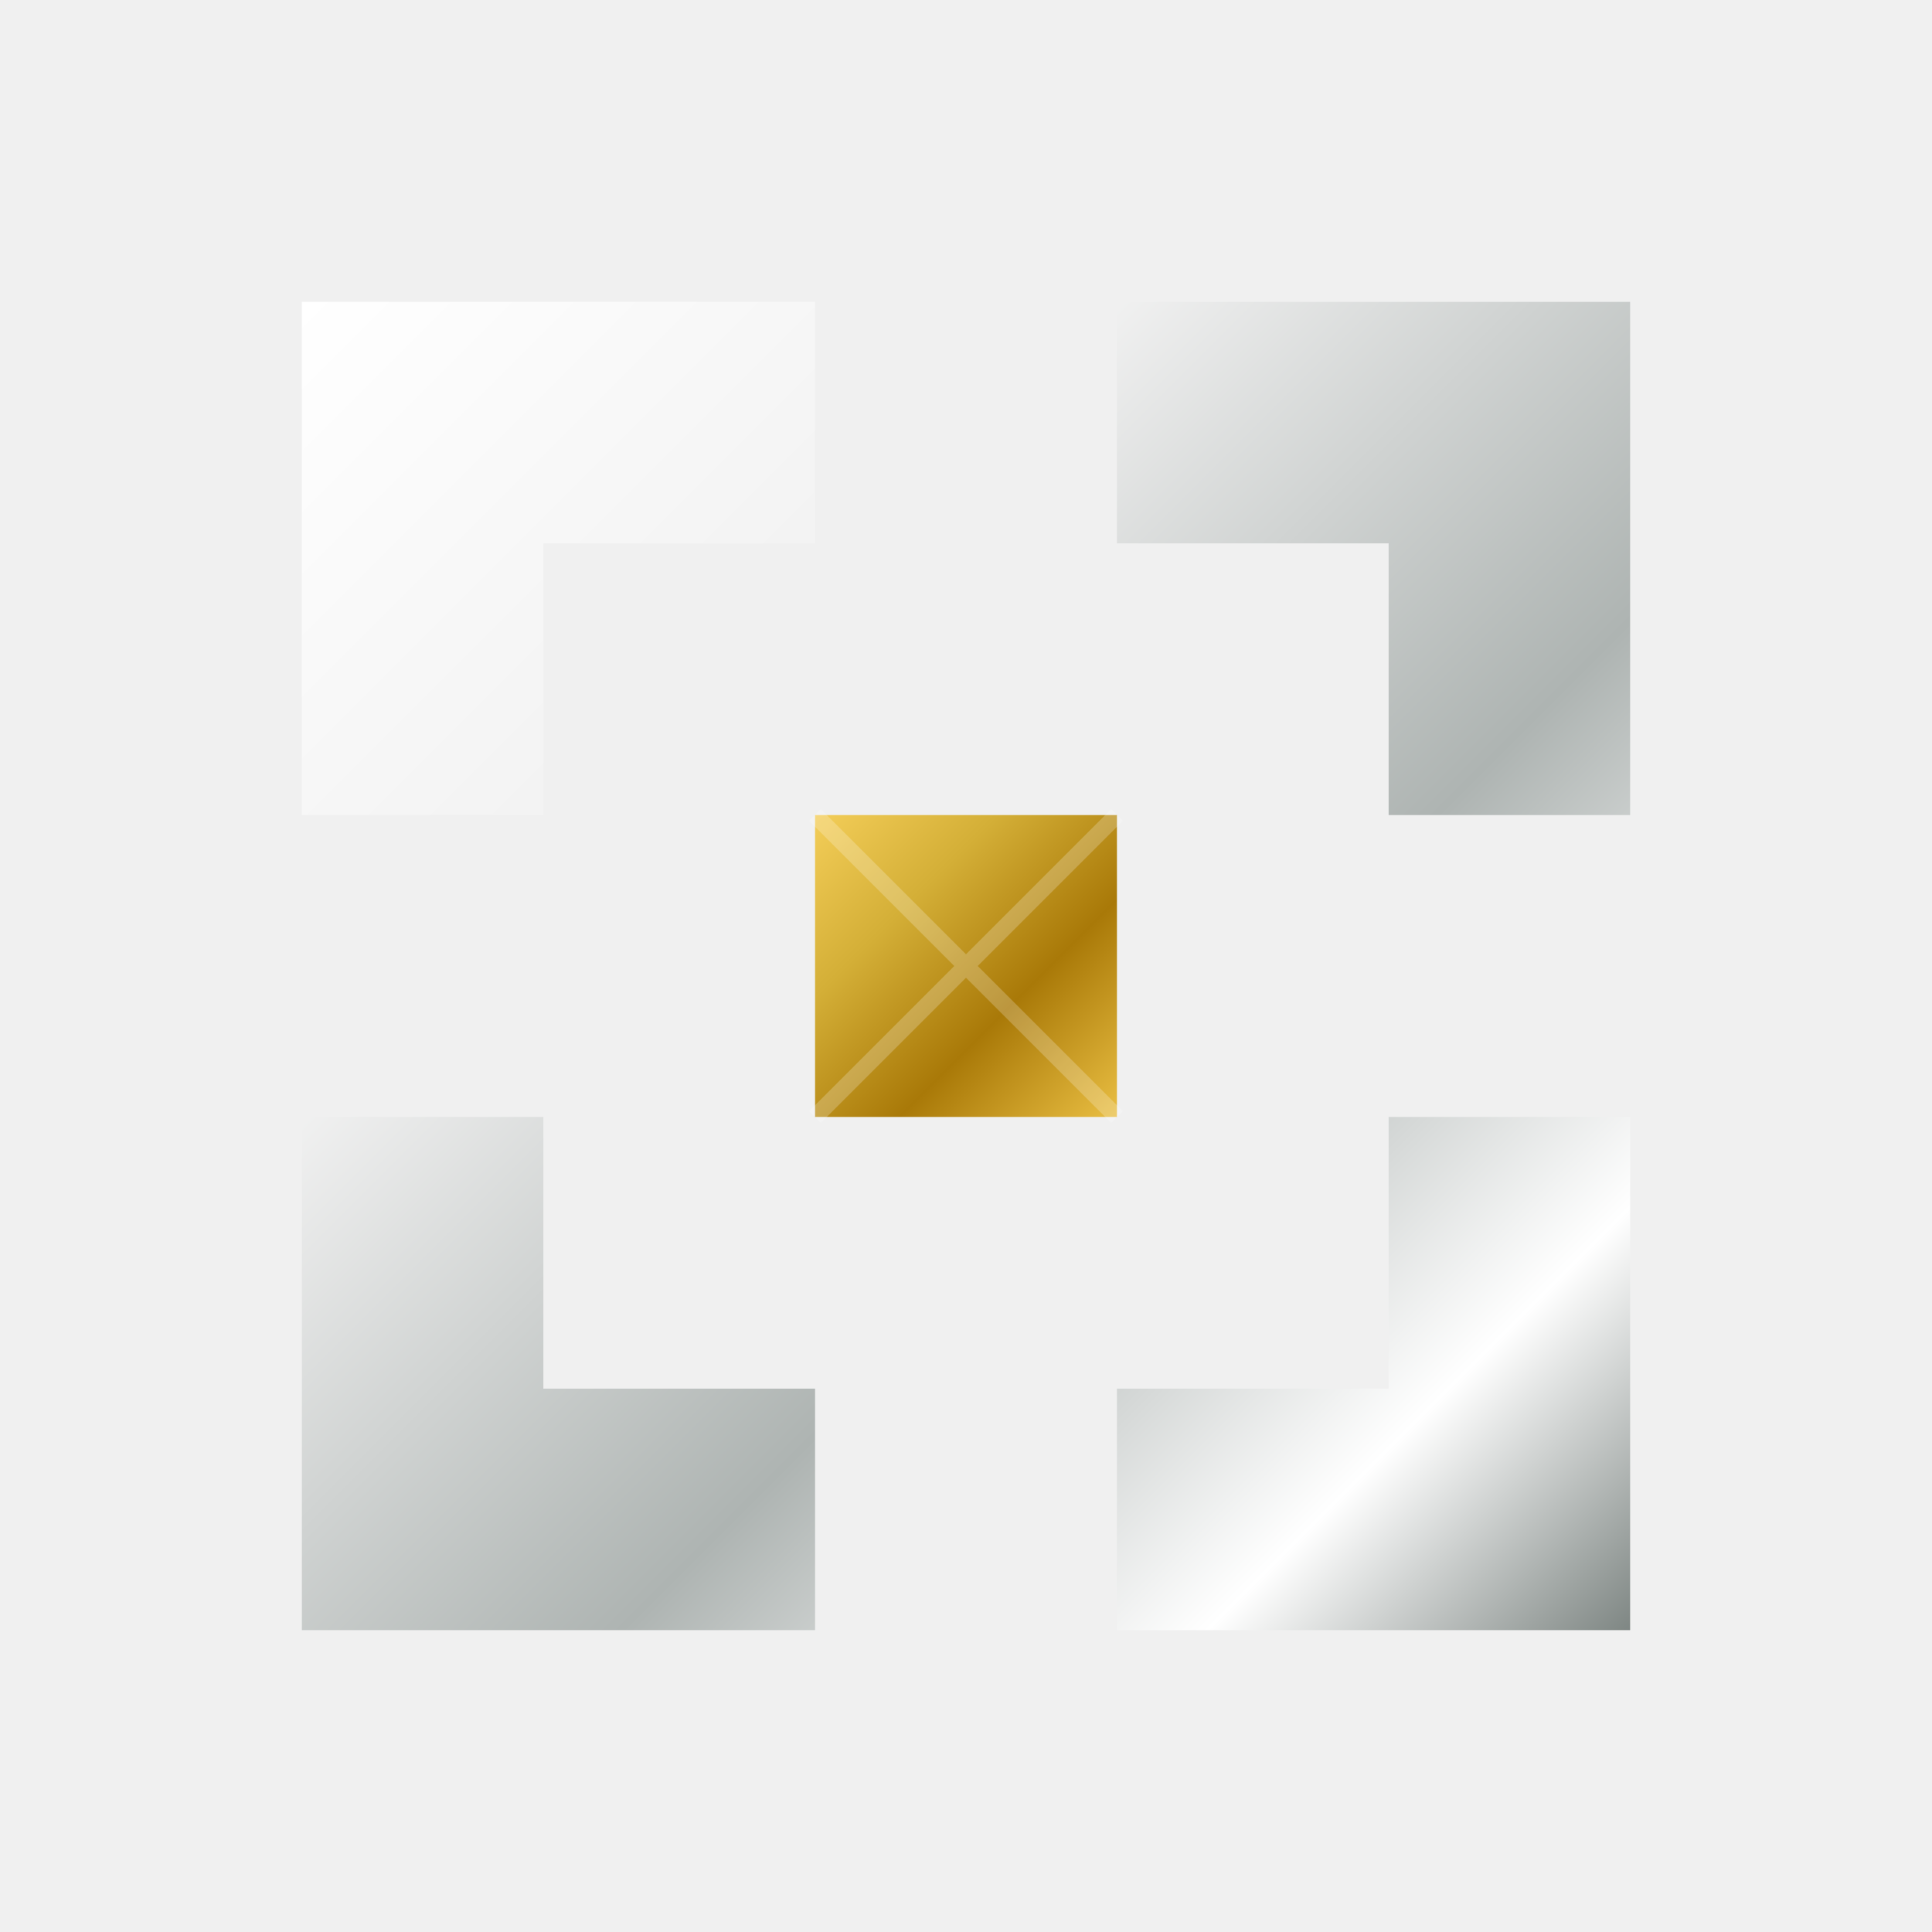
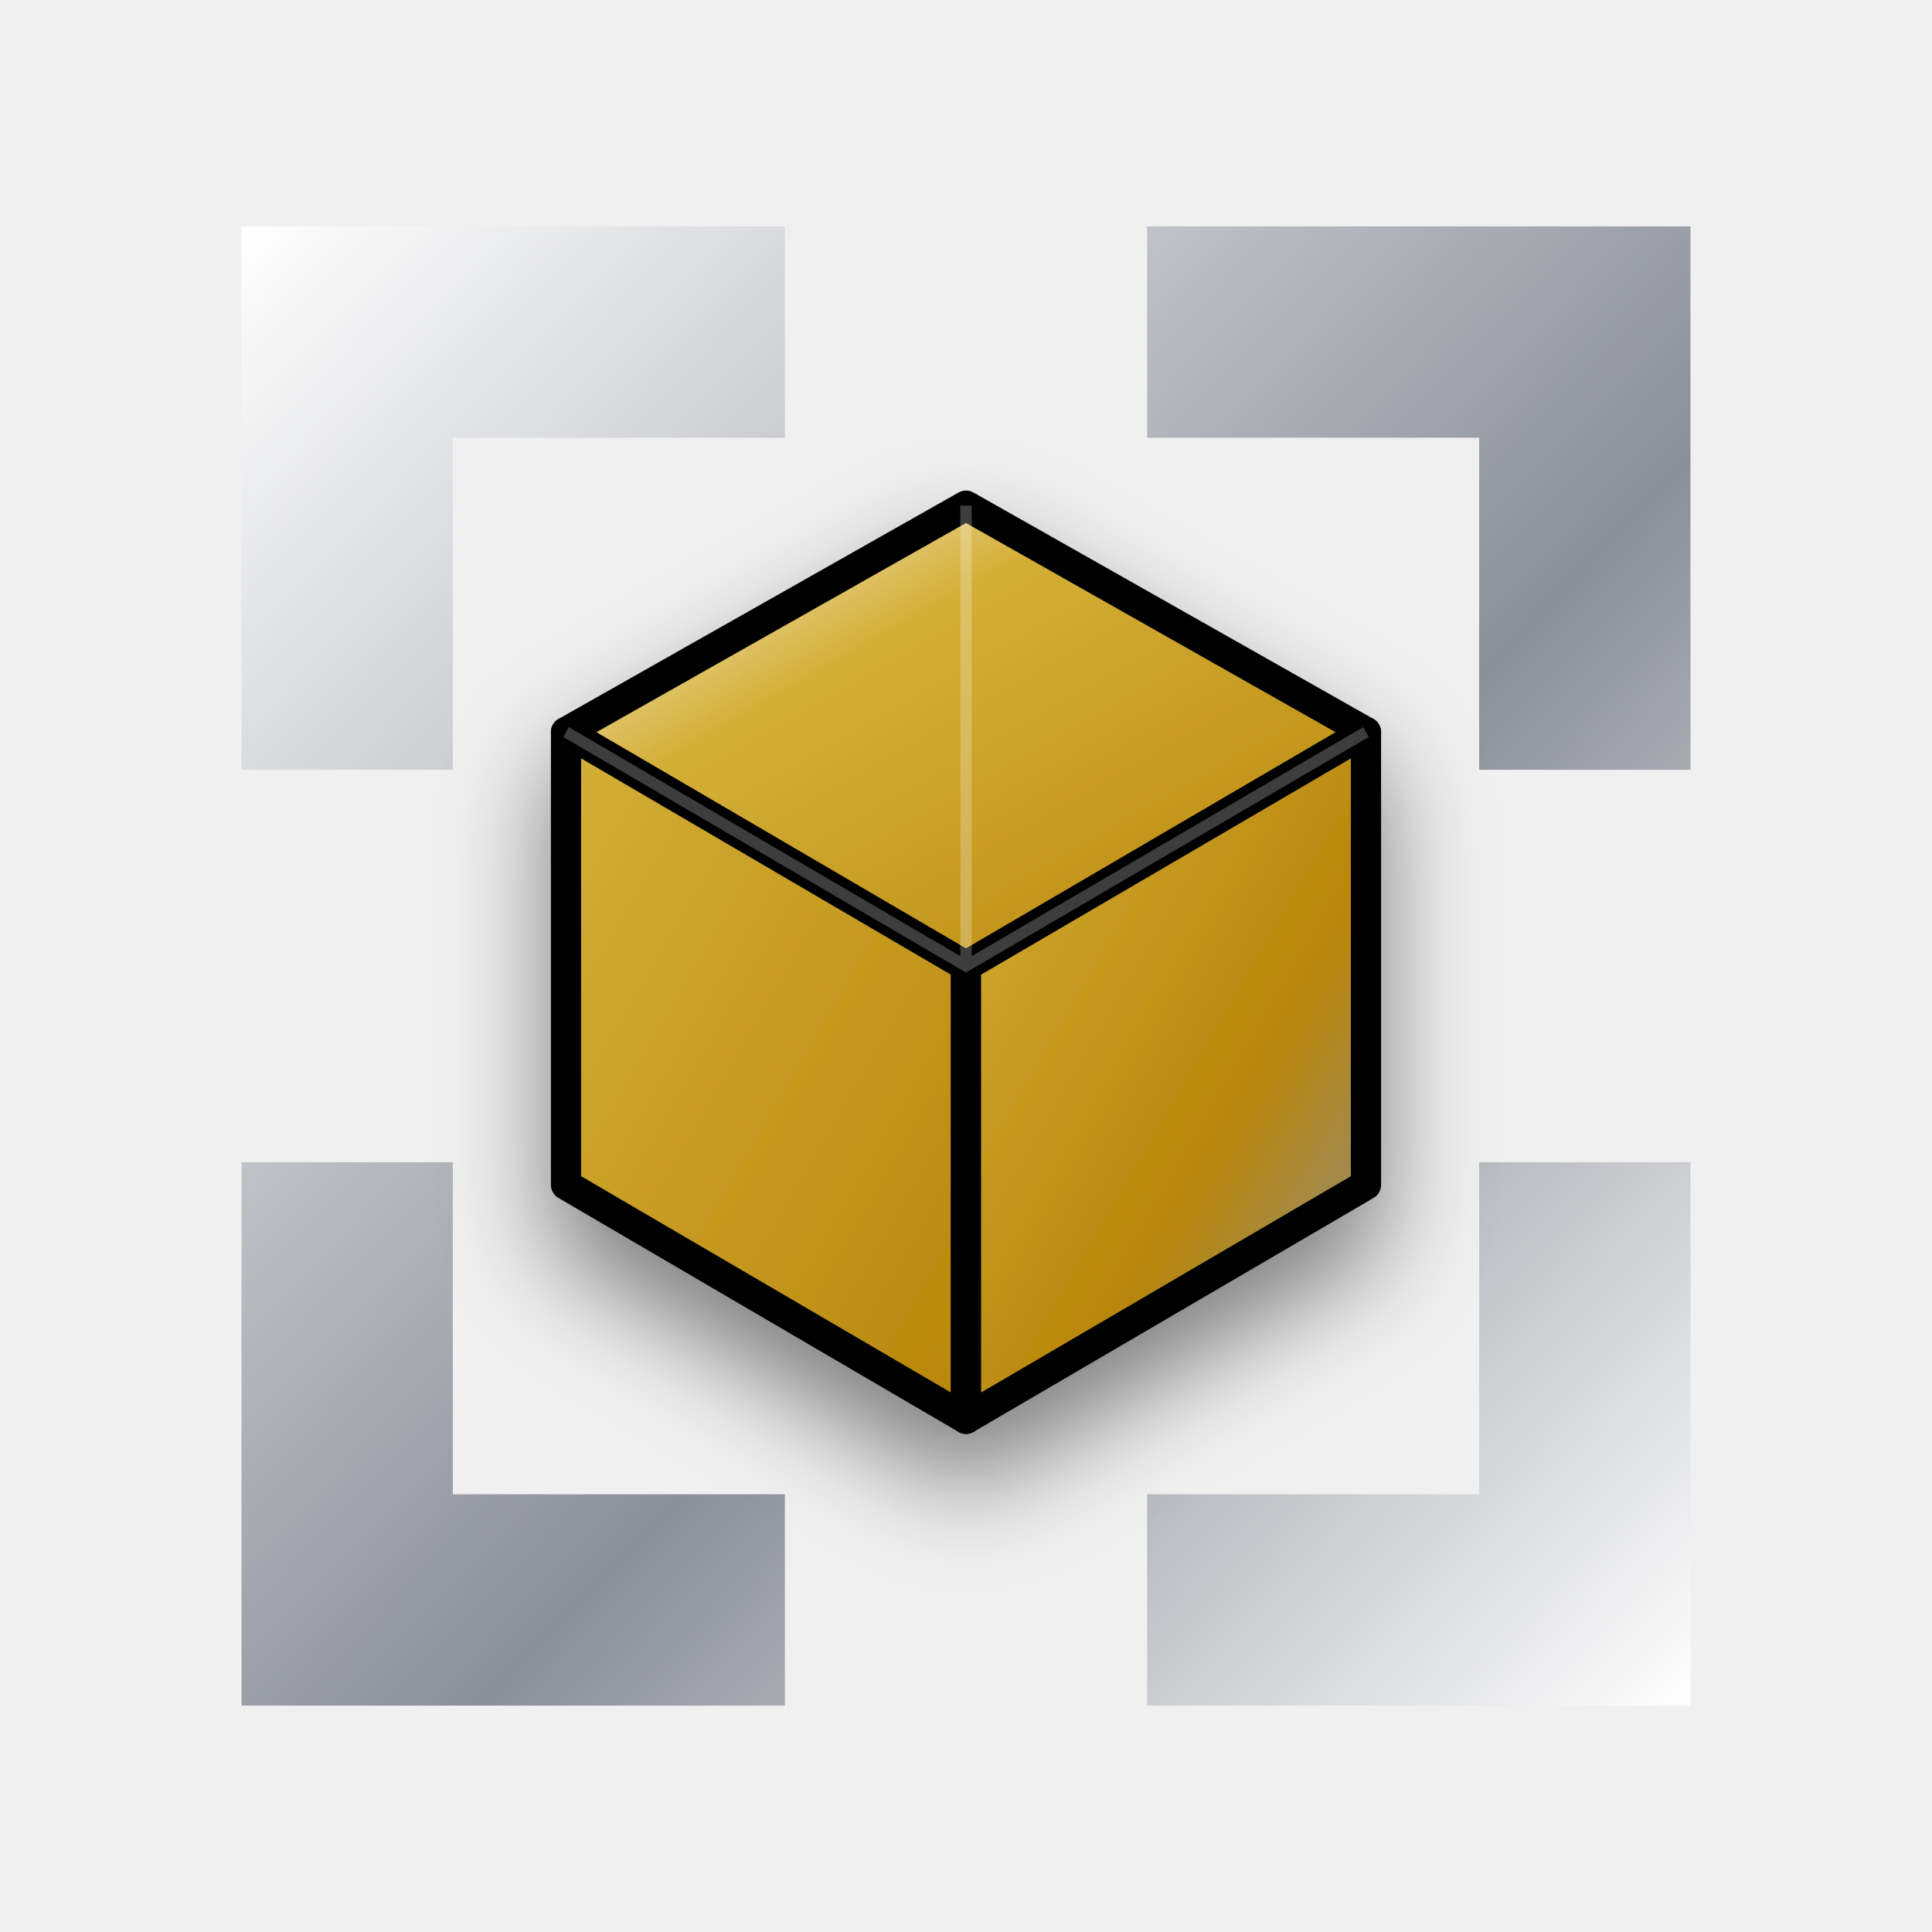
- <svg xmlns="http://www.w3.org/2000/svg" viewBox="0 0 64 64" role="img" aria-labelledby="title desc">
+ <svg xmlns="http://www.w3.org/2000/svg" viewBox="0 0 256 256" role="img" aria-labelledby="title desc">
  <defs>
    <linearGradient id="silver" x1="0" y1="0" x2="1" y2="1">
-       <stop offset="0" stop-color="#fff" />
-       <stop offset=".3" stop-color="#f2f2f2" />
-       <stop offset=".62" stop-color="#aeb4b2" />
-       <stop offset=".84" stop-color="#fff" />
-       <stop offset="1" stop-color="#7d8582" />
+       <stop offset="0" stop-color="#FFFFFF" />
+       <stop offset=".58" stop-color="#8B8F98" />
+       <stop offset="1" stop-color="#FFFFFF" />
    </linearGradient>
-     <linearGradient id="gold" x1="0" y1="0" x2="1" y2="1">
-       <stop offset="0" stop-color="#f3cd58" />
-       <stop offset=".3" stop-color="#d4af37" />
-       <stop offset=".64" stop-color="#a97908" />
-       <stop offset="1" stop-color="#e9be42" />
+     <linearGradient id="goldTop" x1="0" y1="0" x2="1" y2="1">
+       <stop offset="0" stop-color="#FFFFFF" />
+       <stop offset=".34" stop-color="#D4AF37" />
+       <stop offset="1" stop-color="#B8860B" />
    </linearGradient>
+     <linearGradient id="goldLeft" x1="0" y1="0" x2="1" y2="1">
+       <stop offset="0" stop-color="#D4AF37" />
+       <stop offset="1" stop-color="#B8860B" />
+     </linearGradient>
+     <linearGradient id="goldRight" x1="0" y1="0" x2="1" y2="1">
+       <stop offset="0" stop-color="#D4AF37" />
+       <stop offset=".62" stop-color="#B8860B" />
+       <stop offset="1" stop-color="#8B8F98" />
+     </linearGradient>
+     <filter id="shadow" x="-30%" y="-30%" width="160%" height="160%">
+       <feDropShadow dx="0" dy="7" stdDeviation="7" flood-color="#000000" flood-opacity=".48" />
+     </filter>
  </defs>
-   <path fill="url(#silver)" d="M10 10h17v8h-9v9h-8V10Zm27 0h17v17h-8v-9h-9v-8ZM10 37h8v9h9v8H10V37Zm36 0h8v17H37v-8h9v-9Z" />
-   <rect x="27" y="27" width="10" height="10" fill="url(#gold)" />
-   <path d="m27 27 10 10M37 27 27 37" stroke="#fff" stroke-opacity=".22" stroke-width=".55" />
+   <path fill="url(#silver)" d="M32 30h72v28H60v44H32V30Zm120 0h72v72h-28V58h-44V30ZM32 154h28v44h44v28H32v-72Zm164 0h28v72h-72v-28h44v-44Z" />
+   <g filter="url(#shadow)">
+     <path d="M128 67 181 97 128 128 75 97Z" fill="url(#goldTop)" stroke="#000000" stroke-width="4" stroke-linejoin="round" />
+     <path d="M75 97 128 128 128 188 75 157Z" fill="url(#goldLeft)" stroke="#000000" stroke-width="4" stroke-linejoin="round" />
+     <path d="M181 97 128 128 128 188 181 157Z" fill="url(#goldRight)" stroke="#000000" stroke-width="4" stroke-linejoin="round" />
+     <path d="M128 67v61M75 97l53 31 53-31" fill="none" stroke="#FFFFFF" stroke-opacity=".24" stroke-width="1.5" />
+   </g>
</svg>
